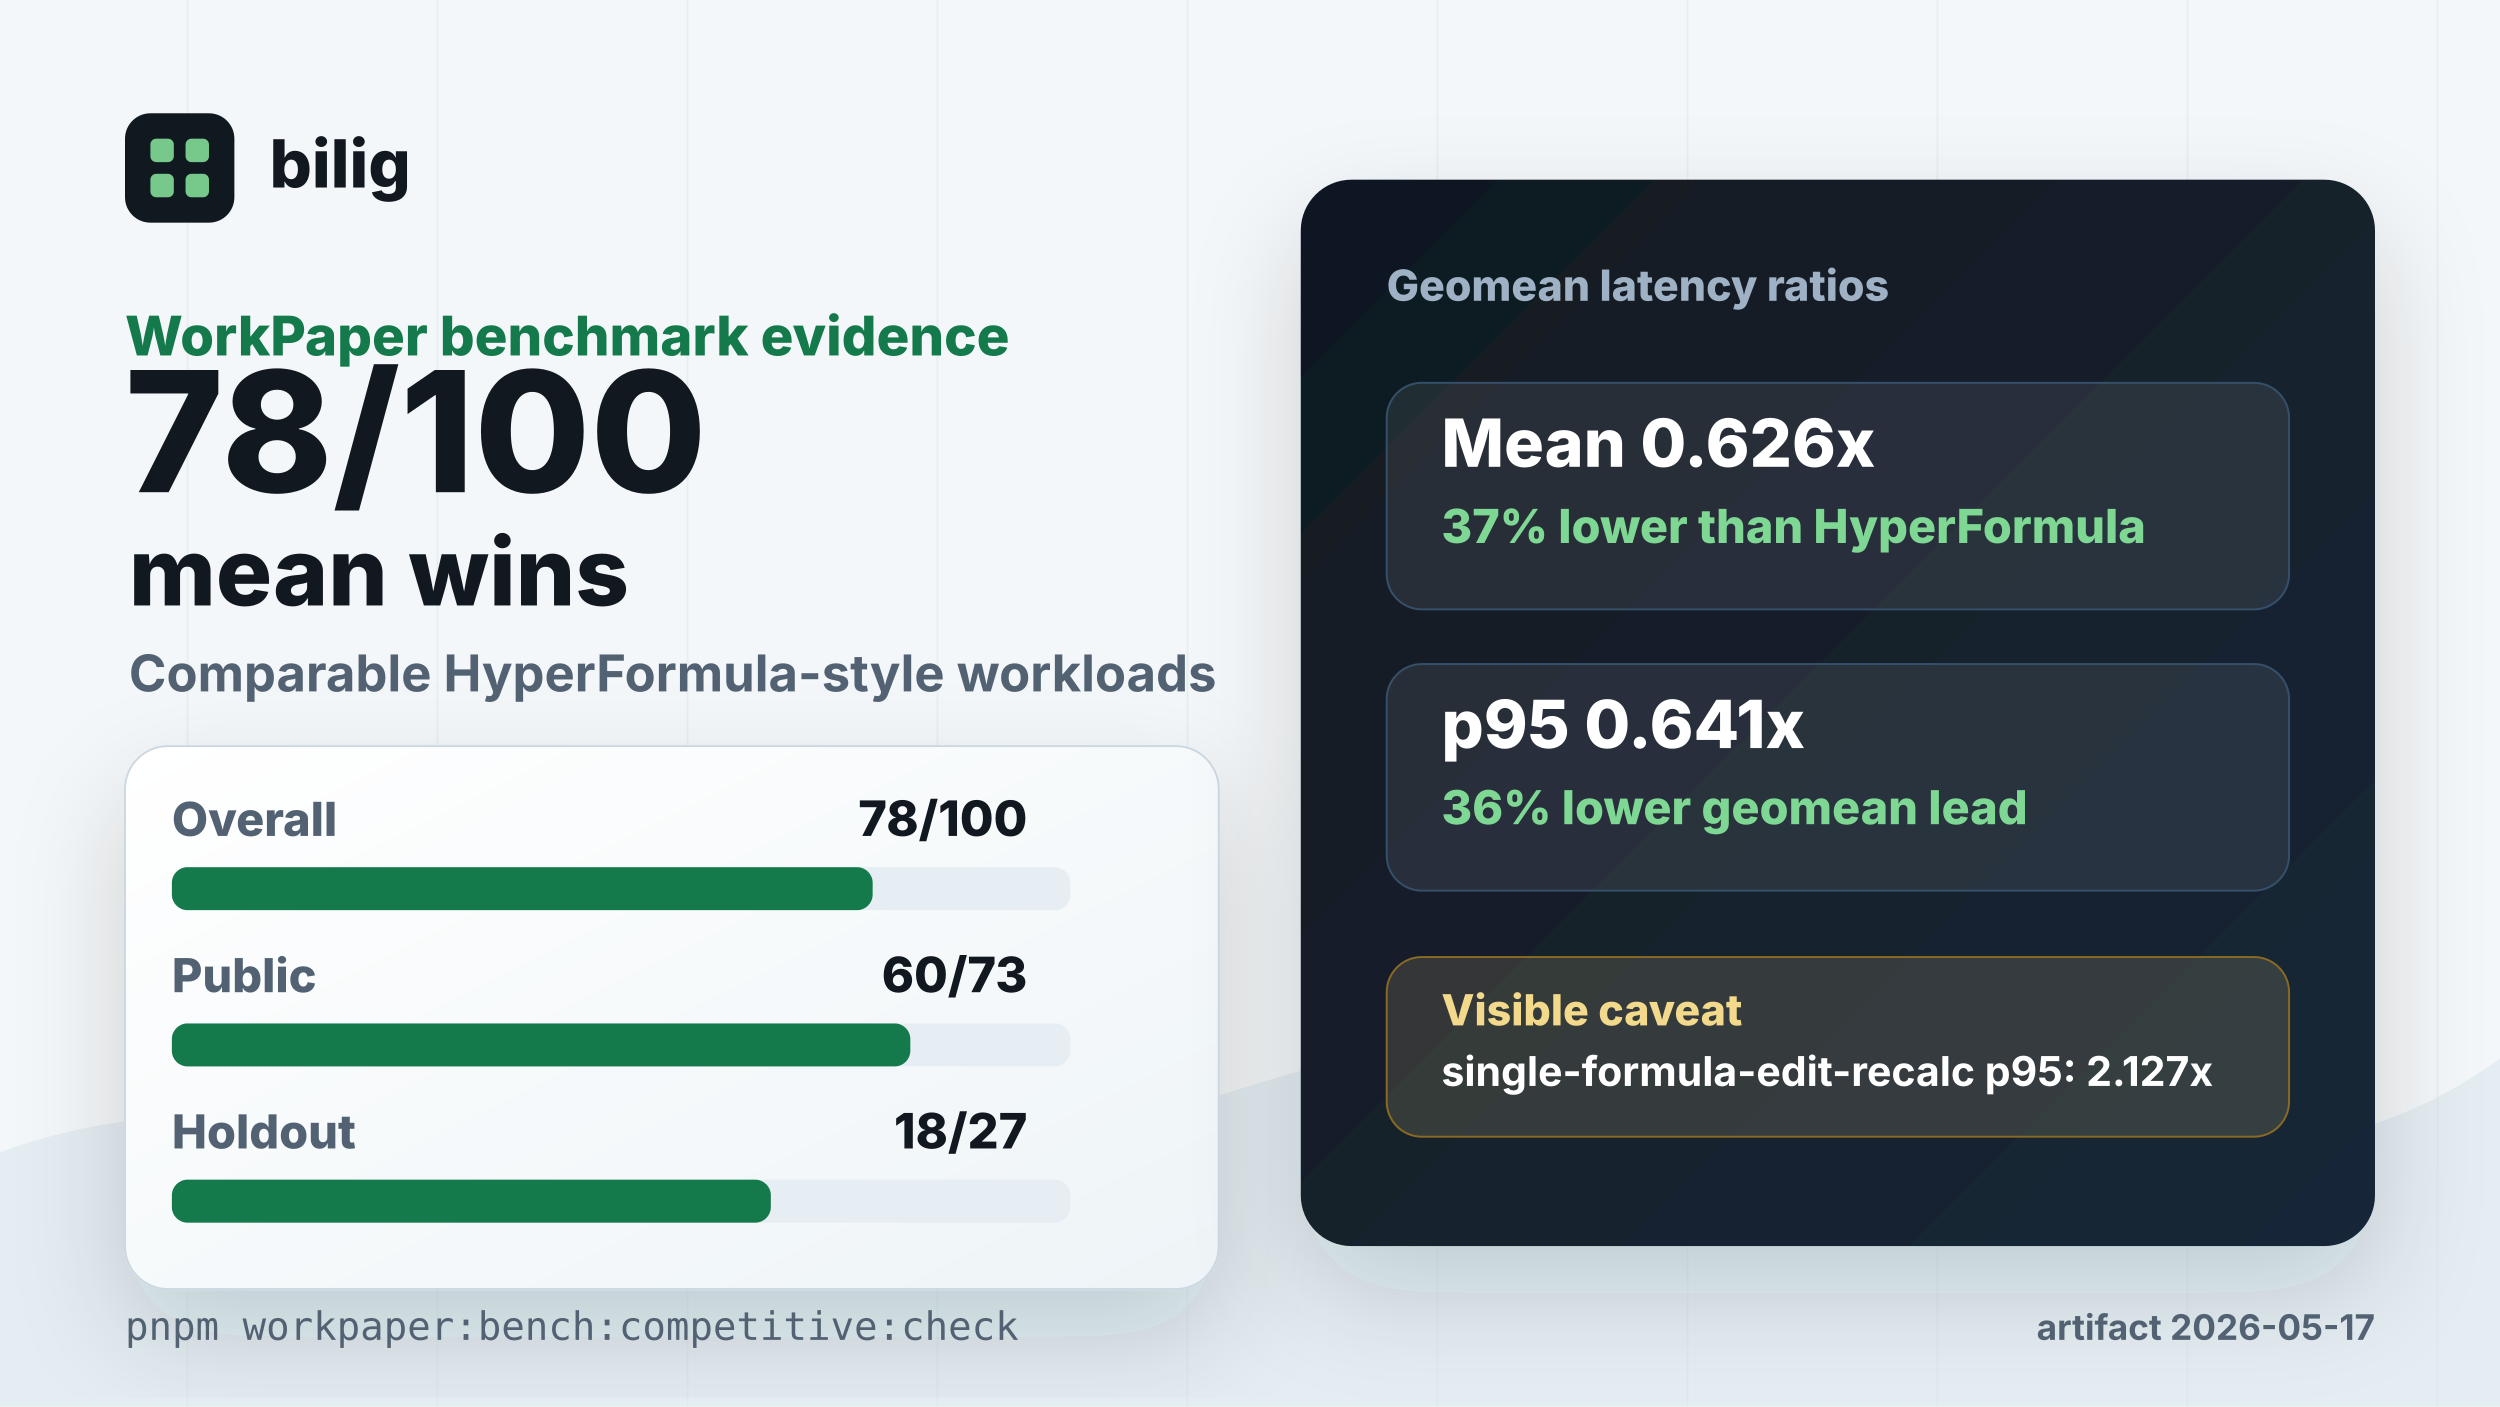
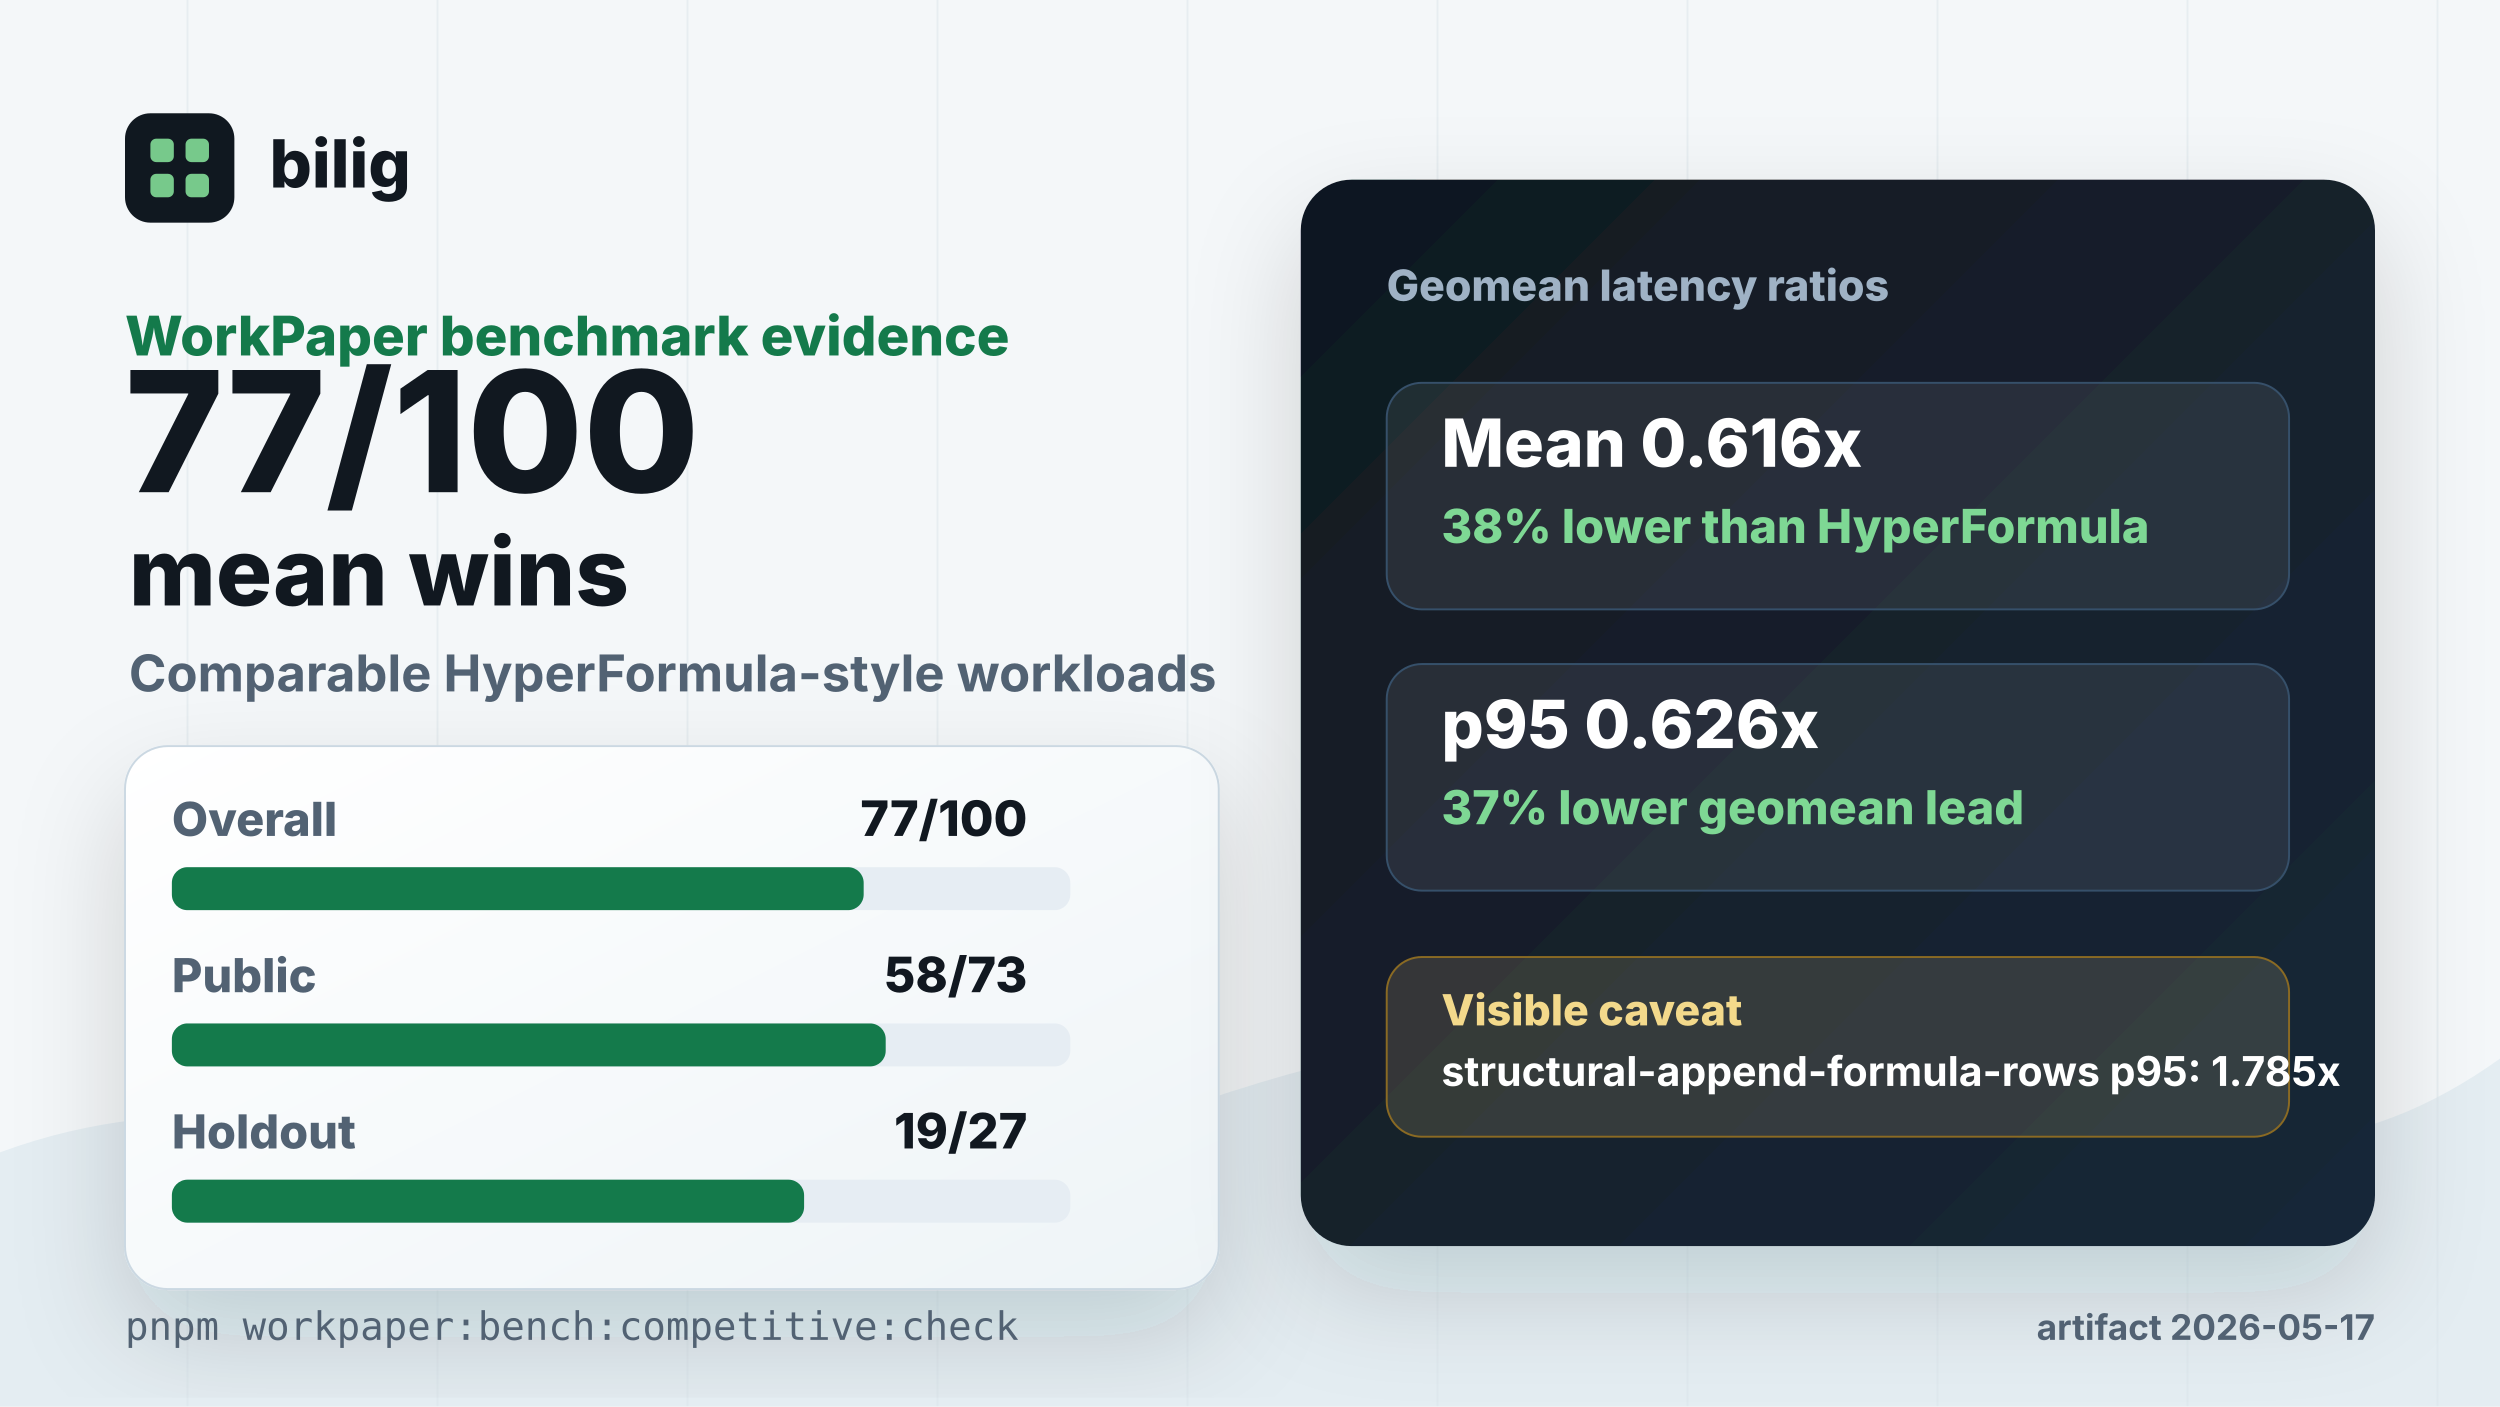
<svg xmlns="http://www.w3.org/2000/svg" width="1280" height="720" viewBox="0 0 1280 720">
  <defs>
    <linearGradient id="panel" x1="0" x2="1" y1="0" y2="1">
      <stop offset="0" stop-color="#ffffff" />
      <stop offset="1" stop-color="#eef4f7" />
    </linearGradient>
    <linearGradient id="dark" x1="0" x2="1" y1="0" y2="1">
      <stop offset="0" stop-color="#101820" />
      <stop offset="1" stop-color="#192838" />
    </linearGradient>
    <filter id="shadow" x="-20%" y="-20%" width="140%" height="140%">
      <feDropShadow dx="0" dy="24" stdDeviation="28" flood-color="#102033" flood-opacity="0.16" />
    </filter>
  </defs>
  <rect width="1280" height="720" fill="#f4f7f9" />
  <path d="M0 590 C190 520 340 674 520 600 C700 526 814 502 1000 560 C1135 602 1210 592 1280 542 L1280 720 L0 720 Z" fill="#e4edf2" />
  <g opacity="0.5" stroke="#d9e3ea" stroke-width="1">
    <path d="M96 0 V720" />
    <path d="M224 0 V720" />
    <path d="M352 0 V720" />
    <path d="M480 0 V720" />
    <path d="M608 0 V720" />
    <path d="M736 0 V720" />
    <path d="M864 0 V720" />
    <path d="M992 0 V720" />
    <path d="M1120 0 V720" />
    <path d="M1248 0 V720" />
  </g>
  <g transform="translate(64 58)">
    <rect x="0" y="0" width="56" height="56" rx="13" fill="#101820" />
    <rect x="13" y="13" width="12" height="12" rx="3" fill="#77c98b" />
    <rect x="31" y="13" width="12" height="12" rx="3" fill="#77c98b" />
    <rect x="13" y="31" width="12" height="12" rx="3" fill="#77c98b" />
    <rect x="31" y="31" width="12" height="12" rx="3" fill="#77c98b" />
    <text x="74" y="38" fill="#111820" font-family="Inter, Arial, Helvetica, sans-serif" font-size="34" font-weight="820">bilig</text>
  </g>
  <text x="64" y="182" fill="#147a4b" font-family="Inter, Arial, Helvetica, sans-serif" font-size="28" font-weight="820">WorkPaper benchmark evidence</text>
-   <text x="64" y="252" fill="#111820" font-family="Inter, Arial, Helvetica, sans-serif" font-size="86" font-weight="830" letter-spacing="0">78/100</text>
+   <text x="64" y="252" fill="#111820" font-family="Inter, Arial, Helvetica, sans-serif" font-size="86" font-weight="830" letter-spacing="0">77/100</text>
  <text x="66" y="310" fill="#111820" font-family="Inter, Arial, Helvetica, sans-serif" font-size="48" font-weight="800" letter-spacing="0">mean wins</text>
  <text x="66" y="354" fill="#526273" font-family="Inter, Arial, Helvetica, sans-serif" font-size="26" font-weight="650">Comparable HyperFormula-style workloads</text>
  <g filter="url(#shadow)">
    <rect x="64" y="382" width="560" height="278" rx="22" fill="url(#panel)" stroke="#cbd8e2" />
  </g>
  <g transform="translate(88 428)">
    <text x="0" y="0" fill="#526273" font-family="Inter, Arial, Helvetica, sans-serif" font-size="24" font-weight="760">Overall</text>
-     <text x="438" y="0" text-anchor="end" fill="#111820" font-family="Inter, Arial, Helvetica, sans-serif" font-size="25" font-weight="820">78/100</text>
+     <text x="438" y="0" text-anchor="end" fill="#111820" font-family="Inter, Arial, Helvetica, sans-serif" font-size="25" font-weight="820">77/100</text>
    <rect x="0" y="16" width="460" height="22" rx="8" fill="#e6edf3" />
-     <rect x="0" y="16" width="358.80" height="22" rx="8" fill="#147a4b" />
+     <rect x="0" y="16" width="354.20" height="22" rx="8" fill="#147a4b" />
  </g>
  <g transform="translate(88 508)">
    <text x="0" y="0" fill="#526273" font-family="Inter, Arial, Helvetica, sans-serif" font-size="24" font-weight="760">Public</text>
-     <text x="438" y="0" text-anchor="end" fill="#111820" font-family="Inter, Arial, Helvetica, sans-serif" font-size="25" font-weight="820">60/73</text>
+     <text x="438" y="0" text-anchor="end" fill="#111820" font-family="Inter, Arial, Helvetica, sans-serif" font-size="25" font-weight="820">58/73</text>
    <rect x="0" y="16" width="460" height="22" rx="8" fill="#e6edf3" />
-     <rect x="0" y="16" width="378.08" height="22" rx="8" fill="#147a4b" />
+     <rect x="0" y="16" width="365.48" height="22" rx="8" fill="#147a4b" />
  </g>
  <g transform="translate(88 588)">
    <text x="0" y="0" fill="#526273" font-family="Inter, Arial, Helvetica, sans-serif" font-size="24" font-weight="760">Holdout</text>
-     <text x="438" y="0" text-anchor="end" fill="#111820" font-family="Inter, Arial, Helvetica, sans-serif" font-size="25" font-weight="820">18/27</text>
+     <text x="438" y="0" text-anchor="end" fill="#111820" font-family="Inter, Arial, Helvetica, sans-serif" font-size="25" font-weight="820">19/27</text>
    <rect x="0" y="16" width="460" height="22" rx="8" fill="#e6edf3" />
-     <rect x="0" y="16" width="306.67" height="22" rx="8" fill="#147a4b" />
+     <rect x="0" y="16" width="323.70" height="22" rx="8" fill="#147a4b" />
  </g>
  <g filter="url(#shadow)">
    <rect x="666" y="92" width="550" height="546" rx="26" fill="url(#dark)" />
  </g>
  <text x="710" y="154" fill="#9fb2c5" font-family="Inter, Arial, Helvetica, sans-serif" font-size="22" font-weight="760">Geomean latency ratios</text>
  <g transform="translate(710 196)">
    <rect x="0" y="0" width="462" height="116" rx="18" fill="#ffffff" fill-opacity="0.08" stroke="#36506a" />
-     <text x="28" y="43" fill="#ffffff" font-family="Inter, Arial, Helvetica, sans-serif" font-size="34" font-weight="840">Mean 0.626x</text>
-     <text x="28" y="82" fill="#7ed894" font-family="Inter, Arial, Helvetica, sans-serif" font-size="24" font-weight="780">37% lower than HyperFormula</text>
+     <text x="28" y="43" fill="#ffffff" font-family="Inter, Arial, Helvetica, sans-serif" font-size="34" font-weight="840">Mean 0.616x</text>
+     <text x="28" y="82" fill="#7ed894" font-family="Inter, Arial, Helvetica, sans-serif" font-size="24" font-weight="780">38% lower than HyperFormula</text>
  </g>
  <g transform="translate(710 340)">
    <rect x="0" y="0" width="462" height="116" rx="18" fill="#ffffff" fill-opacity="0.08" stroke="#36506a" />
-     <text x="28" y="43" fill="#ffffff" font-family="Inter, Arial, Helvetica, sans-serif" font-size="34" font-weight="840">p95 0.641x</text>
-     <text x="28" y="82" fill="#7ed894" font-family="Inter, Arial, Helvetica, sans-serif" font-size="24" font-weight="780">36% lower geomean lead</text>
+     <text x="28" y="43" fill="#ffffff" font-family="Inter, Arial, Helvetica, sans-serif" font-size="34" font-weight="840">p95 0.626x</text>
+     <text x="28" y="82" fill="#7ed894" font-family="Inter, Arial, Helvetica, sans-serif" font-size="24" font-weight="780">37% lower geomean lead</text>
  </g>
  <g transform="translate(710 490)">
    <rect x="0" y="0" width="462" height="92" rx="18" fill="#f4d991" fill-opacity="0.14" stroke="#8a6a23" />
    <text x="28" y="35" fill="#f3d98b" font-family="Inter, Arial, Helvetica, sans-serif" font-size="22" font-weight="820">Visible caveat</text>
-     <text x="28" y="66" fill="#ffffff" font-family="Inter, Arial, Helvetica, sans-serif" font-size="21" font-weight="650">single-formula-edit-recalc p95: 2.127x</text>
+     <text x="28" y="66" fill="#ffffff" font-family="Inter, Arial, Helvetica, sans-serif" font-size="21" font-weight="650">structural-append-formula-rows p95: 1.785x</text>
  </g>
  <text x="64" y="686" fill="#526273" font-family="SFMono-Regular, Menlo, Consolas, monospace" font-size="20">pnpm workpaper:bench:competitive:check</text>
  <text x="1216" y="686" text-anchor="end" fill="#526273" font-family="Inter, Arial, Helvetica, sans-serif" font-size="18" font-weight="650">artifact 2026-05-17</text>
</svg>
